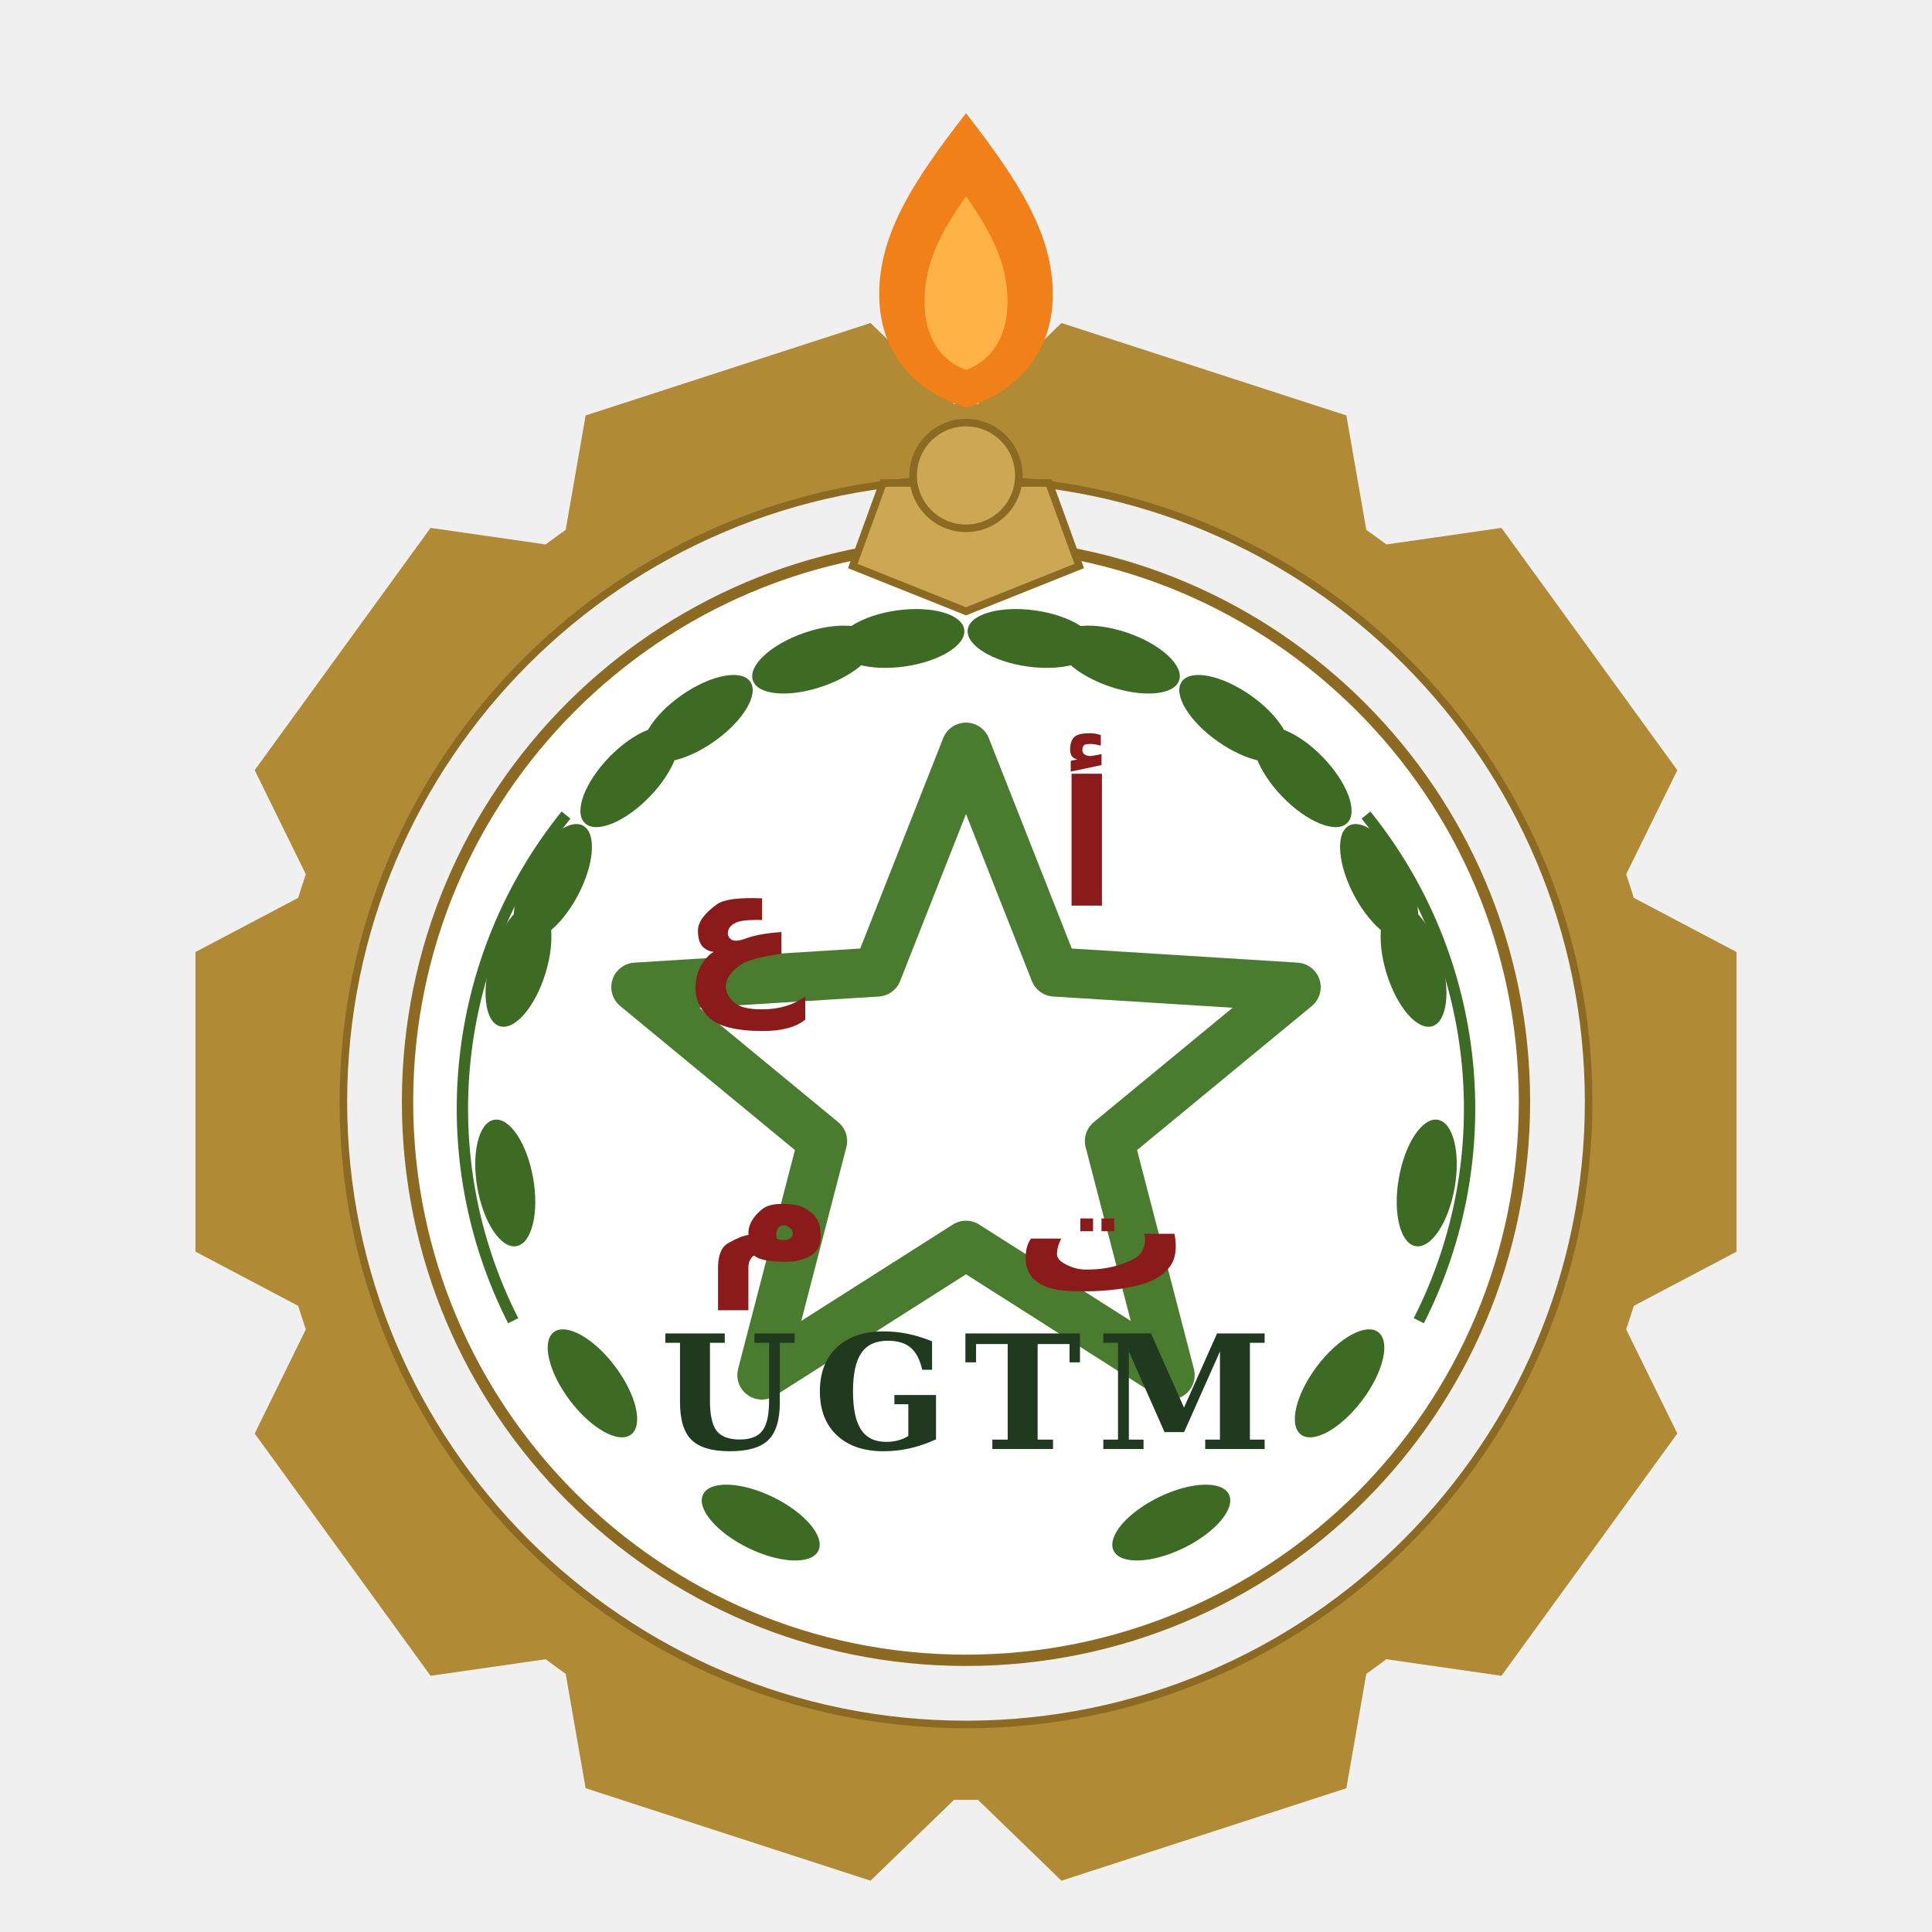
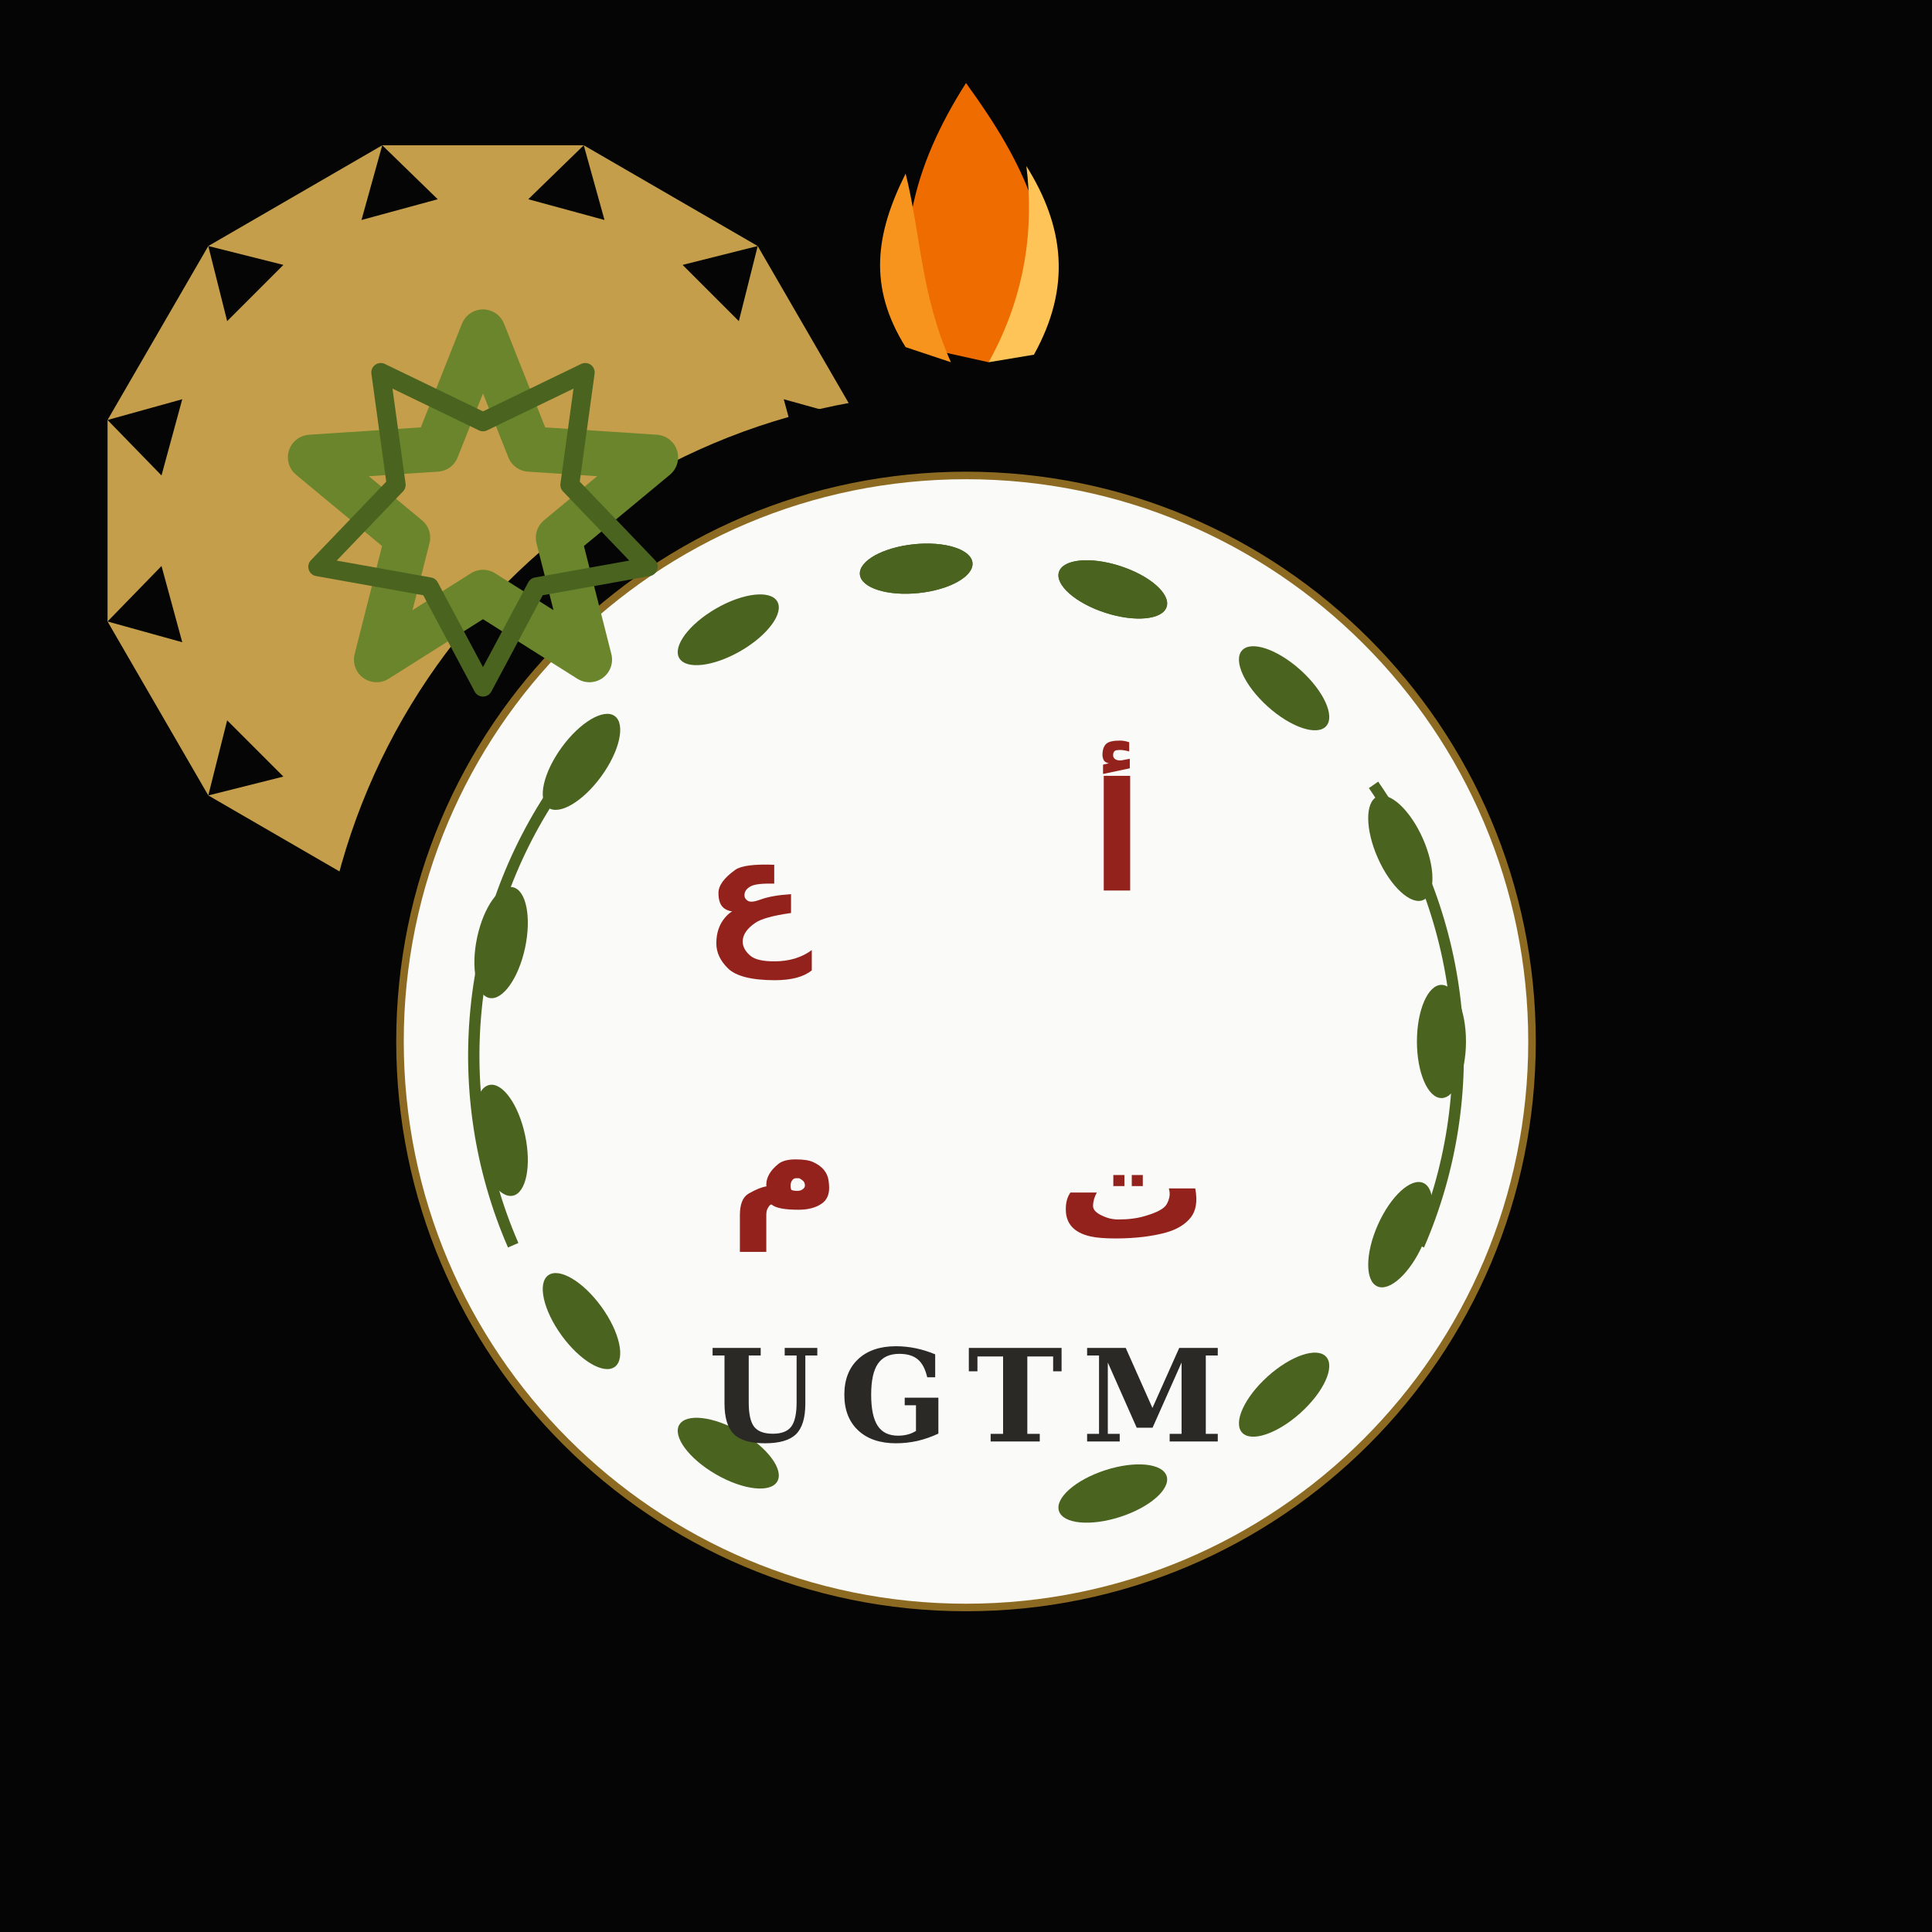
<svg xmlns="http://www.w3.org/2000/svg" viewBox="0 0 512 512" role="img" aria-labelledby="t d">
-   <path d="M432.9,237.9 L460.2,252.3 L460.2,331.7 L432.9,346.1 Z" fill="#B08A35" />
-   <path d="M430.9,352.2 L444.5,379.9 L397.9,444.1 L367.3,439.7 Z" fill="#B08A35" />
-   <path d="M362.1,443.5 L356.8,473.9 L281.3,498.4 L259.2,477.0 Z" fill="#B08A35" />
-   <path d="M252.8,477.0 L230.7,498.4 L155.2,473.9 L149.9,443.5 Z" fill="#B08A35" />
-   <path d="M144.7,439.7 L114.1,444.1 L67.5,379.9 L81.1,352.2 Z" fill="#B08A35" />
-   <path d="M79.1,346.1 L51.8,331.7 L51.8,252.3 L79.1,237.9 Z" fill="#B08A35" />
-   <path d="M81.1,231.8 L67.5,204.1 L114.1,139.9 L144.7,144.3 Z" fill="#B08A35" />
-   <path d="M149.9,140.5 L155.2,110.1 L230.7,85.6 L252.8,107.0 Z" fill="#B08A35" />
-   <path d="M259.2,107.0 L281.3,85.6 L356.8,110.1 L362.1,140.5 Z" fill="#B08A35" />
-   <path d="M367.3,144.3 L397.9,139.9 L444.5,204.1 L430.9,231.8 Z" fill="#B08A35" />
-   <circle cx="256" cy="292" r="175" fill="none" stroke="#B08A35" stroke-width="20" />
-   <circle cx="256" cy="292" r="165" fill="none" stroke="#8C6A22" stroke-width="2" />
-   <circle cx="256" cy="292" r="148" fill="#FFFFFF" stroke="#8C6A22" stroke-width="3" />
-   <path d="M 136 350 A 124 124 0 0 1 150 216" fill="none" stroke="#3E6B24" stroke-width="3" />
-   <path d="M 376 350 A 124 124 0 0 0 362 216" fill="none" stroke="#3E6B24" stroke-width="3" />
-   <ellipse cx="310.4" cy="403.5" rx="17" ry="7.5" fill="#3E6B24" transform="rotate(154.0 310.4 403.5)" />
-   <ellipse cx="355.0" cy="366.6" rx="17" ry="7.5" fill="#3E6B24" transform="rotate(127.0 355.0 366.6)" />
-   <ellipse cx="378.1" cy="313.5" rx="17" ry="7.5" fill="#3E6B24" transform="rotate(100.0 378.1 313.5)" />
-   <ellipse cx="374.6" cy="255.7" rx="17" ry="7.5" fill="#3E6B24" transform="rotate(73.0 374.6 255.7)" />
-   <ellipse cx="345.2" cy="205.9" rx="17" ry="7.5" fill="#3E6B24" transform="rotate(46.0 345.2 205.9)" />
-   <ellipse cx="296.4" cy="174.8" rx="17" ry="7.5" fill="#3E6B24" transform="rotate(19.0 296.4 174.8)" />
-   <ellipse cx="238.7" cy="169.2" rx="17" ry="7.5" fill="#3E6B24" transform="rotate(-8.0 238.7 169.2)" />
-   <ellipse cx="184.9" cy="190.4" rx="17" ry="7.5" fill="#3E6B24" transform="rotate(-35.0 184.9 190.4)" />
-   <ellipse cx="146.5" cy="233.8" rx="17" ry="7.5" fill="#3E6B24" transform="rotate(-62.0 146.5 233.8)" />
-   <ellipse cx="201.6" cy="403.5" rx="17" ry="7.5" fill="#3E6B24" transform="rotate(206.0 201.6 403.5)" />
-   <ellipse cx="157.0" cy="366.6" rx="17" ry="7.5" fill="#3E6B24" transform="rotate(233.0 157.0 366.6)" />
-   <ellipse cx="133.9" cy="313.5" rx="17" ry="7.5" fill="#3E6B24" transform="rotate(260.0 133.9 313.5)" />
-   <ellipse cx="137.4" cy="255.7" rx="17" ry="7.5" fill="#3E6B24" transform="rotate(287.0 137.4 255.7)" />
-   <ellipse cx="166.8" cy="205.9" rx="17" ry="7.5" fill="#3E6B24" transform="rotate(314.0 166.8 205.9)" />
-   <ellipse cx="215.6" cy="174.8" rx="17" ry="7.5" fill="#3E6B24" transform="rotate(341.0 215.6 174.8)" />
-   <ellipse cx="273.3" cy="169.2" rx="17" ry="7.5" fill="#3E6B24" transform="rotate(368.0 273.3 169.2)" />
-   <ellipse cx="327.1" cy="190.4" rx="17" ry="7.5" fill="#3E6B24" transform="rotate(395.0 327.1 190.4)" />
-   <ellipse cx="365.5" cy="233.8" rx="17" ry="7.5" fill="#3E6B24" transform="rotate(422.0 365.5 233.8)" />
-   <polygon points="256.0,198.0 279.5,257.6 343.5,261.6 294.0,302.4 310.1,364.4 256.0,330.0 201.9,364.4 218.0,302.4 168.5,261.6 232.5,257.6" fill="none" stroke="#4A7C2F" stroke-width="13" stroke-linejoin="round" />
-   <text x="196" y="262" font-family="'DejaVu Sans','Noto Sans Arabic',sans-serif" font-size="46" font-weight="bold" fill="#8B1A1A" text-anchor="middle">ع</text>
-   <text x="288" y="240" font-family="'DejaVu Sans','Noto Sans Arabic',sans-serif" font-size="46" font-weight="bold" fill="#8B1A1A" text-anchor="middle">أ</text>
-   <text x="204" y="336" font-family="'DejaVu Sans','Noto Sans Arabic',sans-serif" font-size="46" font-weight="bold" fill="#8B1A1A" text-anchor="middle">م</text>
-   <text x="292" y="342" font-family="'DejaVu Sans','Noto Sans Arabic',sans-serif" font-size="46" font-weight="bold" fill="#8B1A1A" text-anchor="middle">ت</text>
-   <text x="256" y="384" font-family="'DejaVu Serif',Georgia,serif" font-size="42" font-weight="bold" fill="#1F3A1F" text-anchor="middle" letter-spacing="4">UGTM</text>
-   <path d="M234 128 L278 128 L286 150 L256 162 L226 150 Z" fill="#CDA854" stroke="#8C6A22" stroke-width="2" />
-   <circle cx="256" cy="126" r="14" fill="#CDA854" stroke="#8C6A22" stroke-width="2" />
-   <path d="M256 30 C 270 48 279 62 279 78 C 279 94 269 104 256 108 C 243 104 233 94 233 78 C 233 62 242 48 256 30 Z" fill="#F28018" />
-   <path d="M256 52 C 263 62 267 70 267 80 C 267 90 262 96 256 98 C 250 96 245 90 245 80 C 245 70 249 62 256 52 Z" fill="#FFB347" />
+   <rect width="512" height="512" fill="#050505" />
+   <path d="M256 22 C 272 44 280 62 276 84 L 262 96 L 244 92 C 236 66 242 44 256 22 Z" fill="#EF6C00" />
+   <path d="M240 46 C 232 62 230 76 240 92 L 252 96 C 244 78 244 62 240 46 Z" fill="#F7941D" />
+   <path d="M272 44 C 282 60 284 76 274 94 L 262 96 C 272 78 274 60 272 44 Z" fill="#FFC457" />
+   <path d="M244 108 L268 108 L272 132 L240 132 Z" fill="#C49E4A" />
+   <path d="M236 132 L276 132 L270 146 L242 146 Z" fill="#E0BE6E" />
+   <path d="M99.0,84.0 L125.0,78.0 L127.0,87.0 L101.0,92.0 Z" fill="#C49E4A" />
+   <path d="M157.0,84.0 L131.0,78.0 L129.0,87.0 L155.0,92.0 Z" fill="#E0BE6E" />
+   <ellipse cx="256" cy="169" rx="16" ry="15" fill="#E0BE6E" stroke="#8C6A22" stroke-width="2" />
+   <path d="M213.2,126.0 L227.5,111.3 L227.5,164.7 L213.2,150.0 L207.7,170.2 L227.5,164.7 L200.8,210.8 L195.8,190.9 L180.9,205.8 L200.8,210.8 L154.7,237.5 L160.2,217.7 L140.0,223.2 L154.7,237.5 L101.3,237.5 L116.0,223.2 L95.8,217.7 L101.3,237.5 L55.2,210.8 L75.1,205.8 L60.2,190.9 L55.2,210.8 L28.5,164.7 L48.3,170.2 L42.8,150.0 L28.5,164.7 L28.5,111.3 L42.8,126.0 L48.3,105.8 L28.5,111.3 L55.2,65.2 L60.2,85.1 L75.1,70.2 L55.2,65.2 L101.3,38.5 L95.8,58.3 L116.0,52.8 L101.3,38.5 L154.7,38.5 L140.0,52.8 L160.2,58.3 L154.7,38.5 L200.8,65.2 L180.9,70.2 L195.8,85.1 L200.8,65.2 L227.5,111.3 L207.7,105.8 Z" fill="#C49E4A" />
+   <circle cx="256" cy="276" r="172" fill="#050505" />
+   <circle cx="256" cy="276" r="150" fill="#FAFAF8" stroke="#8C6A22" stroke-width="2" />
+   <path d="M136 330 A 126 126 0 0 1 148 208" fill="none" stroke="#4A6420" stroke-width="3" />
+   <path d="M376 330 A 126 126 0 0 0 364 208" fill="none" stroke="#4A6420" stroke-width="3" />
+   <ellipse cx="294.9" cy="395.8" rx="15" ry="6.5" fill="#4A6420" transform="rotate(162.0 294.9 395.8)" />
+   <ellipse cx="340.3" cy="369.6" rx="15" ry="6.5" fill="#4A6420" transform="rotate(138.0 340.3 369.6)" />
+   <ellipse cx="371.1" cy="327.2" rx="15" ry="6.5" fill="#4A6420" transform="rotate(114.0 371.1 327.2)" />
+   <ellipse cx="382.0" cy="276.0" rx="15" ry="6.5" fill="#4A6420" transform="rotate(90.0 382.0 276.0)" />
+   <ellipse cx="371.1" cy="224.8" rx="15" ry="6.5" fill="#4A6420" transform="rotate(66.0 371.1 224.8)" />
+   <ellipse cx="340.3" cy="182.4" rx="15" ry="6.5" fill="#4A6420" transform="rotate(42.0 340.3 182.4)" />
+   <ellipse cx="294.9" cy="156.2" rx="15" ry="6.5" fill="#4A6420" transform="rotate(18.0 294.9 156.2)" />
+   <ellipse cx="242.8" cy="150.7" rx="15" ry="6.5" fill="#4A6420" transform="rotate(-6.0 242.8 150.7)" />
+   <ellipse cx="193.0" cy="385.1" rx="15" ry="6.5" fill="#4A6420" transform="rotate(210.0 193.0 385.1)" />
+   <ellipse cx="154.1" cy="350.1" rx="15" ry="6.5" fill="#4A6420" transform="rotate(234.0 154.1 350.1)" />
+   <ellipse cx="132.8" cy="302.2" rx="15" ry="6.5" fill="#4A6420" transform="rotate(258.0 132.8 302.2)" />
+   <ellipse cx="132.8" cy="249.8" rx="15" ry="6.5" fill="#4A6420" transform="rotate(282.0 132.8 249.8)" />
+   <ellipse cx="154.1" cy="201.9" rx="15" ry="6.5" fill="#4A6420" transform="rotate(306.0 154.1 201.9)" />
+   <ellipse cx="193.0" cy="166.9" rx="15" ry="6.5" fill="#4A6420" transform="rotate(330.0 193.0 166.9)" />
+   <ellipse cx="242.8" cy="150.7" rx="15" ry="6.5" fill="#4A6420" transform="rotate(354.0 242.8 150.7)" />
+   <ellipse cx="294.9" cy="156.2" rx="15" ry="6.5" fill="#4A6420" transform="rotate(378.0 294.9 156.2)" />
+   <polygon points="128.0,88.0 140.3,119.0 173.7,121.2 148.0,142.5 156.2,174.8 128.0,157.0 99.8,174.8 108.0,142.5 82.3,121.2 115.7,119.0" fill="none" stroke="#6A852C" stroke-width="12" stroke-linejoin="round" />
+   <polygon points="155.1,98.7 151.0,128.5 171.8,150.2 142.2,155.5 128.0,182.1 113.8,155.5 84.2,150.2 105.0,128.5 100.9,98.7 128.0,111.8" fill="none" stroke="#4A6420" stroke-width="5" stroke-linejoin="round" />
+   <text x="200" y="250" font-size="40" font-weight="bold" fill="#94221C" text-anchor="middle" font-family="'DejaVu Sans','Noto Sans Arabic',sans-serif">ع</text>
+   <text x="296" y="236" font-size="40" font-weight="bold" fill="#94221C" text-anchor="middle" font-family="'DejaVu Sans','Noto Sans Arabic',sans-serif">أ</text>
+   <text x="208" y="322" font-size="40" font-weight="bold" fill="#94221C" text-anchor="middle" font-family="'DejaVu Sans','Noto Sans Arabic',sans-serif">م</text>
+   <text x="300" y="328" font-size="40" font-weight="bold" fill="#94221C" text-anchor="middle" font-family="'DejaVu Sans','Noto Sans Arabic',sans-serif">ت</text>
+   <text x="256" y="382" font-size="34" font-weight="bold" fill="#2B2926" text-anchor="middle" letter-spacing="5" font-family="'DejaVu Serif',Georgia,serif">UGTM</text>
</svg>
